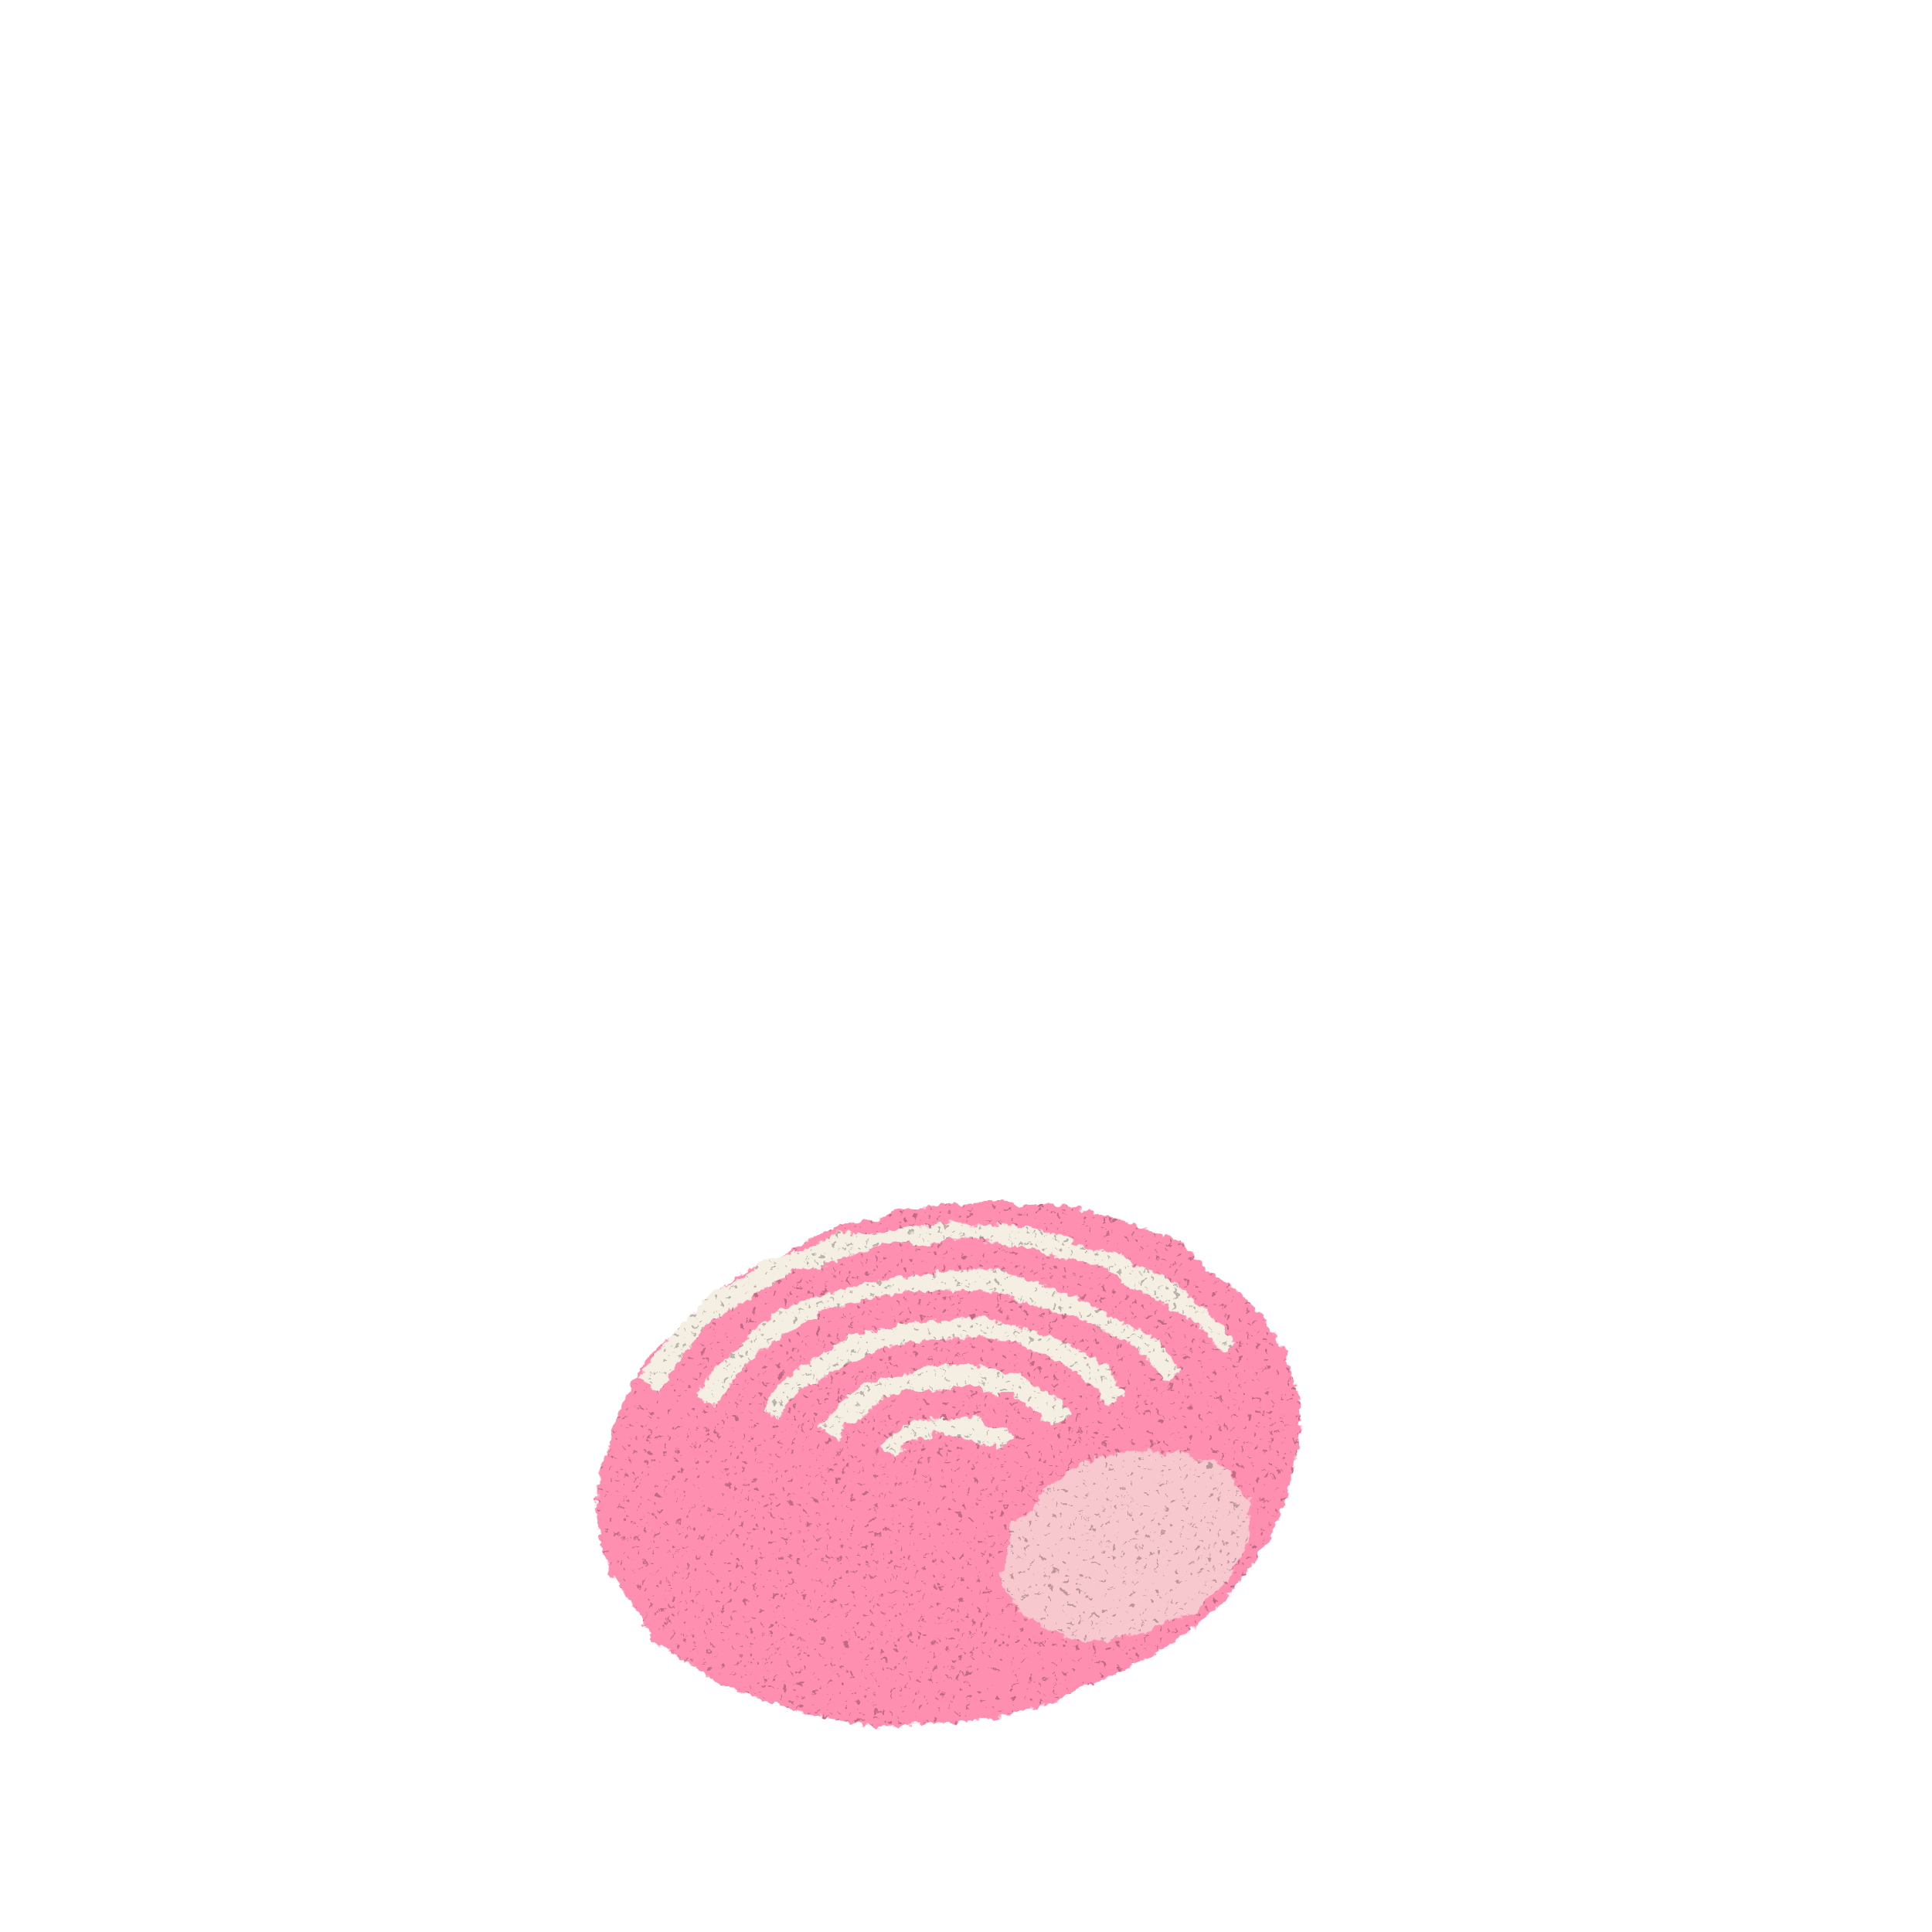
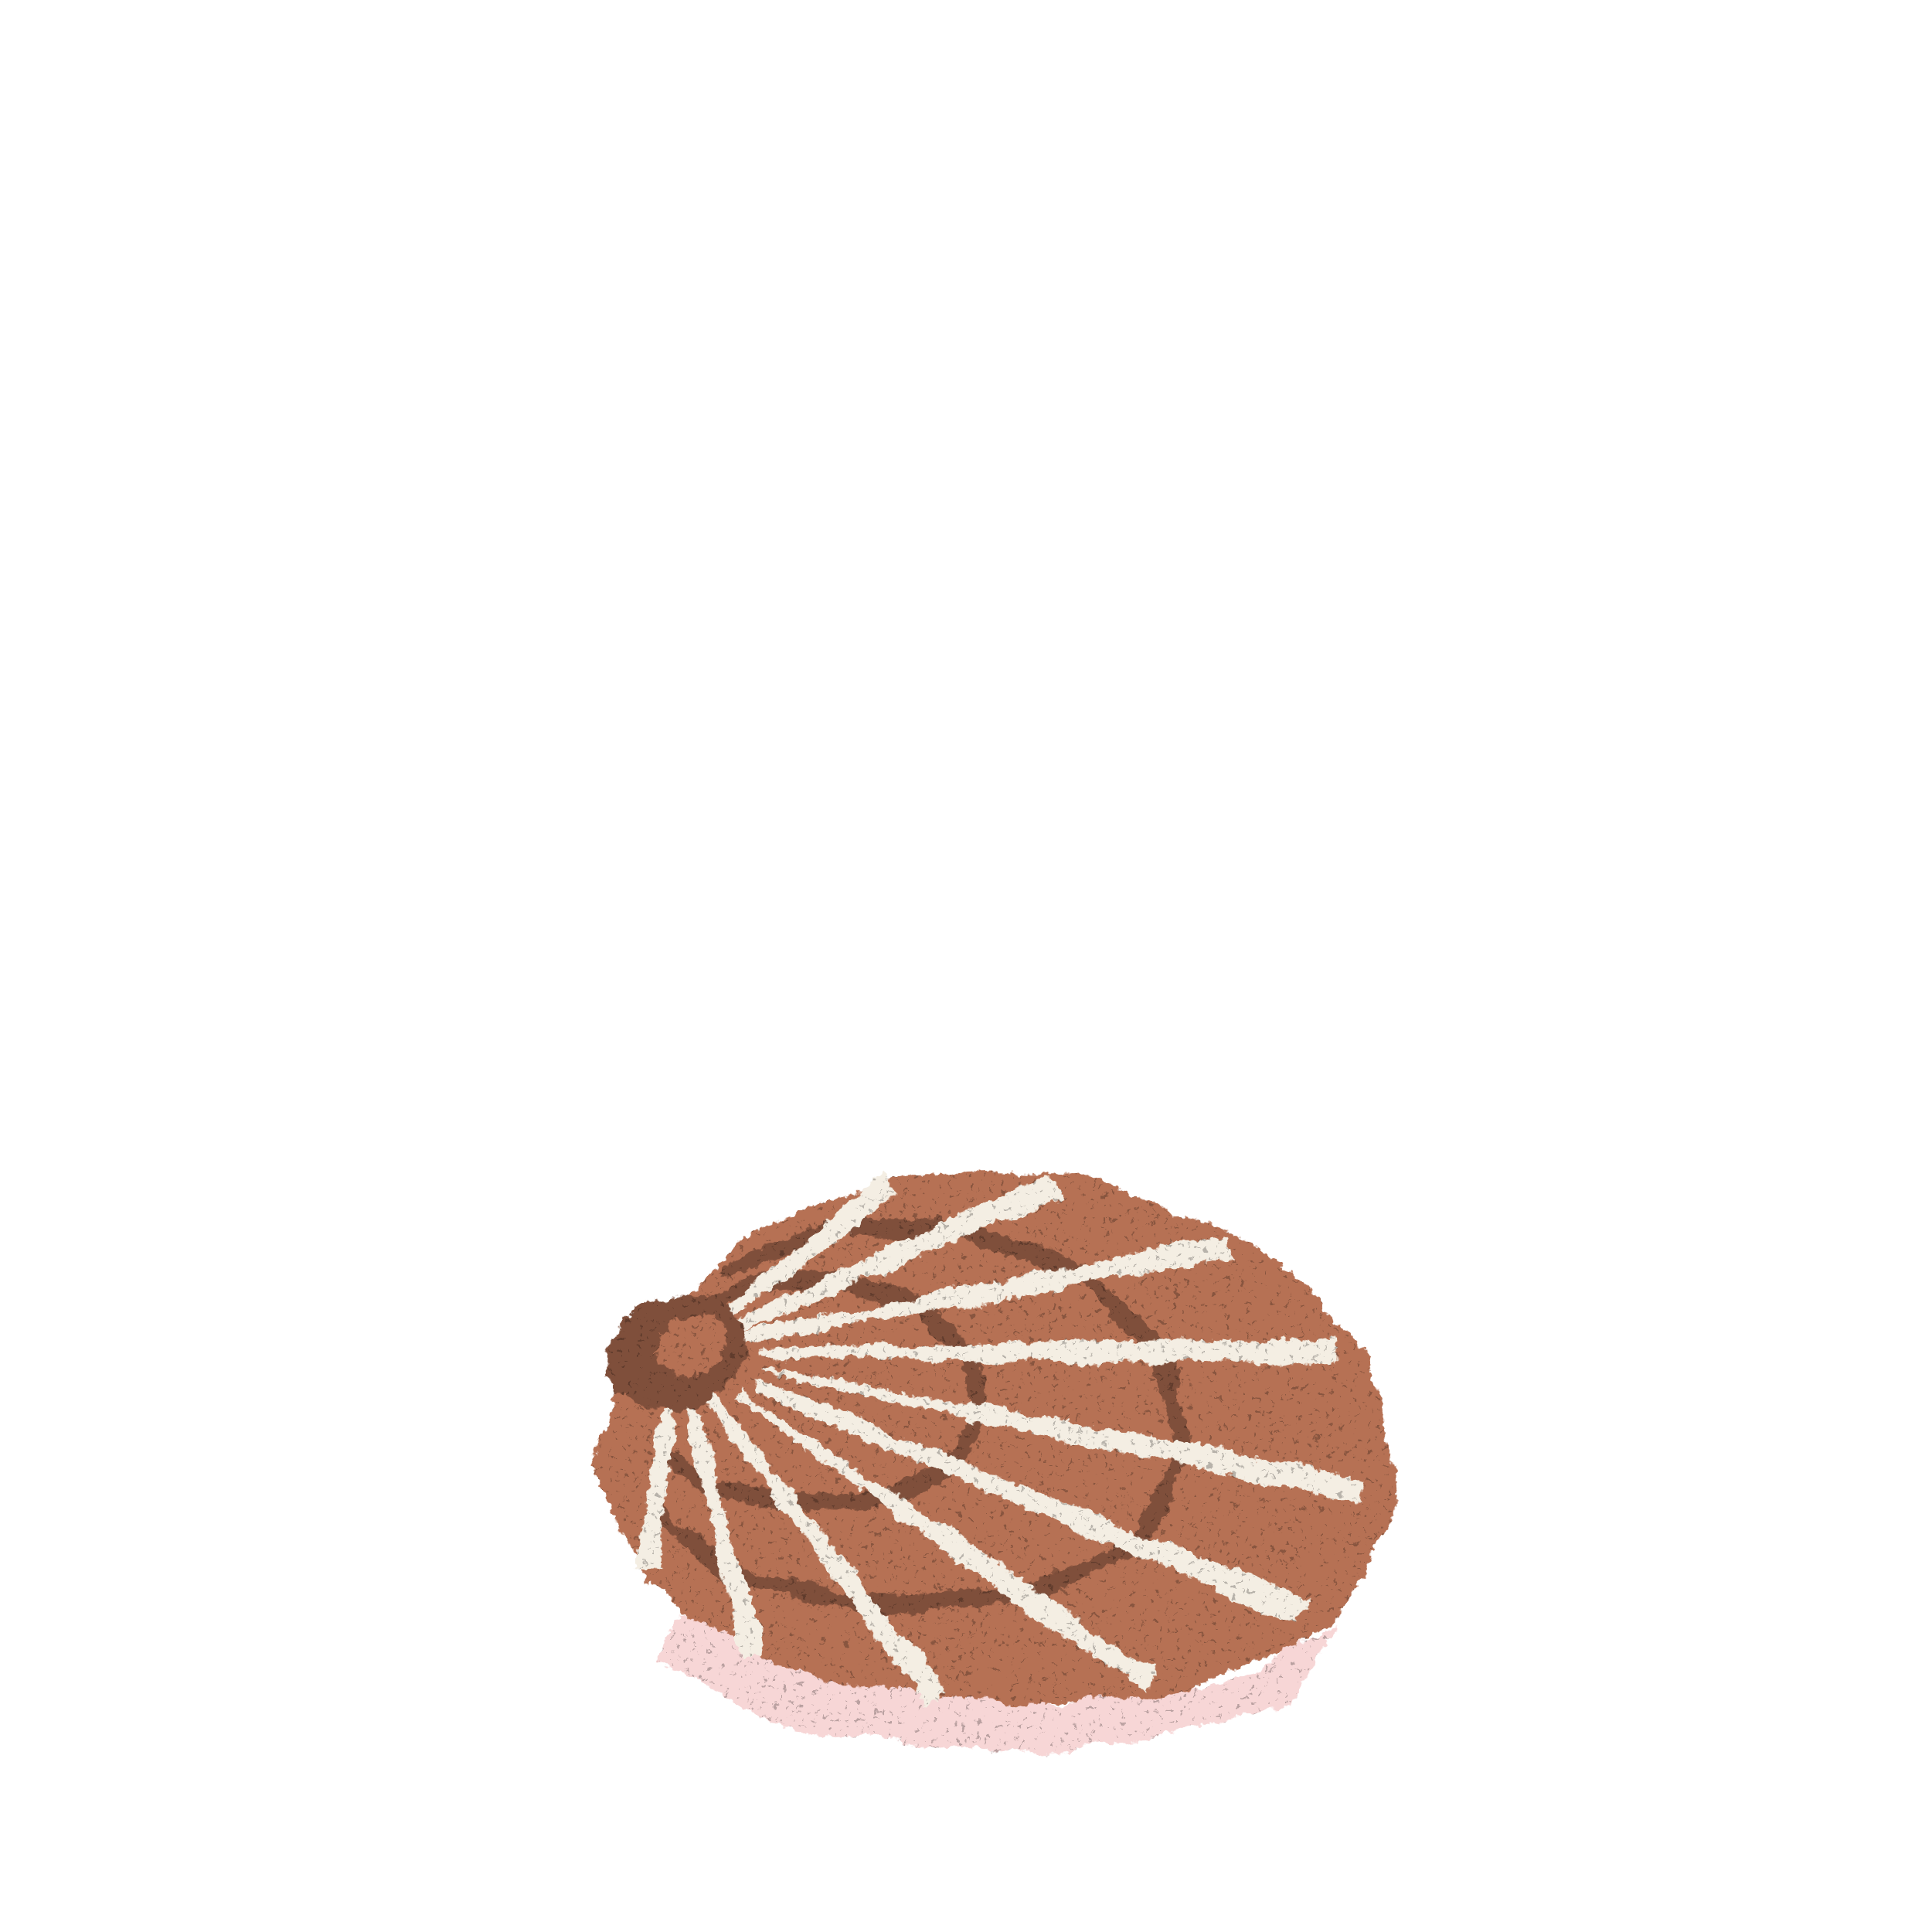
<svg xmlns="http://www.w3.org/2000/svg" preserveAspectRatio="none" overflow="visible" style="display: block;" width="240" height="240" viewBox="0 0 240 240" fill="none">
  <defs>
    <filter id="g_concha_concha" x="-20" y="-20" width="280" height="280" filterUnits="userSpaceOnUse" color-interpolation-filters="sRGB">
      <feFlood flood-opacity="0" result="BackgroundImageFix" />
      <feBlend mode="normal" in="SourceGraphic" in2="BackgroundImageFix" result="shape" />
      <feTurbulence type="fractalNoise" baseFrequency="1.667 1.667" stitchTiles="stitch" numOctaves="3" result="noise" seed="0" />
      <feColorMatrix in="noise" type="luminanceToAlpha" result="alphaNoise" />
      <feComponentTransfer in="alphaNoise" result="coloredNoise1">
        <feFuncA type="discrete" tableValues="0 0 0 0 0 0 0 0 0 0 0 0 0 0 1 1 1 1 1 1 1 1 1 1 1 1 1 1 1 1 1 1 1 1 1 0 0 0 0 0 0 0 0 0 0 0 0 0 0 0 0 0 0 0 0 0 0 0 0 0 0 0 0 0 0 0 0 0 0 0 0 0 0 0 0 0 0 0 0 0 0 0 0 0 0 0 0 0 0 0 0 0 0 0 0 0 0 0 0 0 " />
      </feComponentTransfer>
      <feComposite operator="in" in2="shape" in="coloredNoise1" result="noise1Clipped" />
      <feFlood flood-color="rgba(0, 0, 0, 0.25)" result="color1Flood" />
      <feComposite operator="in" in2="noise1Clipped" in="color1Flood" result="color1" />
      <feMerge result="effect1_noise">
        <feMergeNode in="shape" />
        <feMergeNode in="color1" />
      </feMerge>
      <feTurbulence type="fractalNoise" baseFrequency="0.999 0.999" numOctaves="3" seed="0" />
      <feDisplacementMap in="effect1_noise" scale="1.2" xChannelSelector="R" yChannelSelector="G" result="displacedImage" />
      <feMerge result="effect2_texture">
        <feMergeNode in="displacedImage" />
      </feMerge>
    </filter>
  </defs>
  <g filter="url(#g_concha_concha)">
-     <path d="M161.4 173.3L161.6 177.2L160.9 181.8L159.5 187.0L157.3 191.7L154.7 195.6L151.2 199.7L146.3 203.7L141.9 206.3L139.2 207.7L136.2 208.9L133.5 210.0L130.7 211.7L127.8 212.3L124.1 213.3L121.0 213.7L118.0 214.1L115.9 214.0L112.5 214.3L109.0 214.5L105.8 214.1L100.2 212.9L95.3 211.4L89.8 209.5L85.7 206.7L81.1 203.8L79.0 199.8L75.9 195.7L74.5 191.7L74.0 186.3L74.9 181.6L76.2 176.8L78.0 173.0L80.7 168.1L84.9 164.8L88.7 160.6L94.4 156.8L96.6 156.4L99.2 154.7L102.5 153.0L104.9 151.9L108.7 151.7L111.1 150.2L114.7 150.2L117.5 149.4L120.1 149.6L124.2 148.9L126.5 149.8L129.9 149.5L135.7 150.4L140.8 152.1L146.5 154.1L150.1 157.8L154.1 160.7L157.1 164.0L159.7 168.0Z" fill="#FF8FB1" />
-     <path d="M81.9 173.2L84.7 168.4L88.4 164.1L93.2 161.3L95.3 159.9L98.8 157.7L101.2 157.5L104.6 156.4L107.6 155.3L111.1 154.2L114.8 154.7L117.6 154.0L121.6 153.9L125.0 154.7L128.1 155.0L131.5 156.4L134.3 156.5L137.9 157.7L139.9 159.7L143.3 161.2L148.3 164.1L151.8 167.9L153.7 166.8L149.8 162.9L146.9 160.1L144.8 158.6L141.5 157.5L138.6 155.5L135.0 155.2L132.5 153.7L128.6 152.7L125.1 152.1L121.6 152.3L118.3 151.7L114.0 152.3L111.4 152.7L107.5 153.4L104.1 153.0L100.9 154.9L97.3 156.0L94.4 156.8L92.0 159.0L88.6 160.3L86.5 162.6L82.2 167.2L79.3 171.2Z" fill="#F4EEE3" />
-     <path d="M88.8 174.7L91.3 171.2L93.8 168.3L98.6 165.1L102.3 162.8L107.2 161.5L112.6 160.5L118.3 160.3L123.4 160.4L128.2 162.1L133.8 163.7L138.0 165.6L141.4 167.6L145.2 171.9L146.6 170.2L143.8 166.6L138.8 163.9L134.4 161.5L129.6 159.6L124.2 157.9L118.5 157.8L112.6 158.7L106.8 159.5L101.6 161.0L96.4 162.9L93.2 166.0L89.2 169.7L86.5 173.2Z" fill="#F4EEE3" />
-     <path d="M96.8 176.4L97.8 174.1L100.1 172.3L103.4 170.5L106.5 168.9L110.0 167.3L114.1 166.6L117.6 166.3L121.7 166.0L126.0 166.8L129.4 168.1L132.4 169.7L135.9 172.2L137.6 174.8L139.6 173.1L137.4 169.7L134.6 168.1L130.5 166.0L126.4 164.8L122.4 163.7L118.2 164.0L113.5 164.3L109.3 165.1L105.6 165.8L101.8 168.4L98.6 170.5L95.9 172.9L94.8 175.2Z" fill="#F4EEE3" />
-     <path d="M104.2 179.1L105.0 176.9L106.7 176.4L108.2 175.0L109.9 173.6L112.5 172.8L115.5 172.7L118.0 172.6L120.4 171.9L123.1 173.1L125.8 173.1L127.4 174.3L129.5 176.3L130.8 176.9L133.1 176.0L131.3 173.5L128.6 172.2L126.9 170.9L123.4 170.2L121.2 169.6L118.5 169.6L115.2 169.6L112.0 170.9L110.1 171.1L107.0 172.0L104.6 173.9L103.2 175.8L101.8 177.2Z" fill="#F4EEE3" />
-     <path d="M111.3 181.2L112.2 180.2L112.2 179.2L113.2 178.7L114.0 178.8L115.5 178.9L116.3 177.8L117.6 178.1L118.9 178.6L120.6 179.0L121.4 179.3L122.4 179.5L123.8 179.5L123.9 179.9L125.9 178.6L125.0 177.3L123.2 177.4L122.2 177.1L121.2 175.8L119.8 176.2L118.0 176.3L116.9 176.2L115.4 176.4L113.6 176.4L112.3 177.0L111.0 178.1L110.6 178.3L109.1 179.7Z" fill="#F4EEE3" />
-     <path d="M155.3 186.2L155.2 187.5L155.2 189.9L155.2 190.8L154.2 193.5L153.4 194.6L152.7 196.1L151.0 197.6L149.6 199.1L148.3 200.8L145.4 201.2L143.2 202.3L141.8 203.0L138.9 203.3L136.8 203.9L135.4 203.8L133.0 203.8L131.2 202.6L129.8 202.3L128.3 201.1L126.7 200.3L125.7 198.4L124.6 197.3L124.1 195.4L124.7 194.7L125.0 192.6L125.7 190.9L125.7 189.1L127.7 188.2L129.1 186.1L130.0 184.8L132.2 183.5L133.7 182.1L136.4 181.1L138.1 180.7L140.3 180.2L143.2 180.3L144.7 180.7L146.5 180.1L148.6 181.4L150.9 181.3L152.5 182.7L153.3 184.1L154.0 185.1Z" fill="#F8C8CF" />
+     <path d="M78.3 170.5L80.1 167.5L81.7 165.2L83.6 163.5L85.5 161.3L87.8 158.6L90.0 156.4L91.5 154.4L94.8 152.5L97.7 151.4L100.2 150.0L103.4 148.9L106.2 148.3L109.2 147.0L111.5 146.0L114.6 145.9L117.8 145.8L122.0 145.5L124.8 145.7L127.5 146.0L130.5 145.8L133.9 145.6L137.6 146.9L140.3 148.4L143.7 149.5L146.0 151.0L150.2 151.9L152.4 153.1L155.6 154.5L157.9 156.1L160.7 158.3L163.1 160.5L165.2 163.5L167.2 165.4L170.2 168.5L170.2 171.0L171.7 173.5L171.8 177.5L172.4 180.2L173.5 182.6L173.6 185.6L172.8 189.4L170.6 191.9L169.5 195.6L167.5 198.5L165.5 202.0L163.6 202.8L160.0 204.8L157.5 205.7L154.6 206.9L151.3 208.1L149.2 209.2L145.5 211.4L142.6 211.3L139.4 211.0L136.7 211.2L133.5 211.4L130.0 211.7L127.2 212.5L124.2 212.4L121.6 213.0L118.0 213.2L114.9 212.9L112.3 211.6L108.9 210.6L106.2 210.9L102.9 209.3L99.9 209.6L97.0 209.0L94.1 207.6L91.8 206.2L88.9 204.4L86.7 202.1L84.5 200.1L82.8 197.7L80.2 196.4L79.0 193.0L77.0 190.3L75.8 187.2L74.9 185.1L73.4 182.0L74.4 179.0L75.9 176.1L76.5 172.7Z" fill="#B67154" />
+     <path d="M84.5 200.5L87.6 201.8L90.7 203.0L93.9 205.3L96.5 206.9L100.4 207.7L102.9 209.0L106.5 209.5L109.4 209.5L112.9 209.6L116.4 210.8L119.1 210.8L122.9 211.0L126.2 212.1L129.0 211.5L132.1 212.0L134.8 210.8L138.4 210.7L140.6 211.1L144.2 210.9L147.4 210.1L150.0 209.6L153.4 208.5L156.8 207.3L159.6 204.7L163.3 203.5L166.1 202.2L164.2 205.0L161.8 209.2L160.5 212.1L157.1 212.4L154.0 213.1L151.1 214.1L148.3 214.3L144.6 215.3L142.5 216.1L139.1 216.7L136.0 216.3L133.1 217.6L129.8 218.2L126.6 217.2L124.0 217.6L119.9 216.8L117.1 217.0L113.8 217.0L110.7 215.9L107.7 215.4L104.9 215.8L100.7 215.5L98.4 214.8L95.1 213.5L92.4 212.3L90.5 210.9L87.4 208.9L84.7 207.8L81.7 206.4L82.6 203.5Z" fill="#F7D6D6" />
+     <path d="M87.3 163.4L92.3 161.2L95.9 160.3L100.0 160.3L105.1 160.4L107.3 161.4L110.2 162.3L113.9 162.9L115.9 166.2L119.4 168.2L120.1 172.4L120.7 175.8L119.3 178.5L117.7 181.3L113.9 183.1L109.9 184.9L106.4 185.6L102.2 185.5L98.2 185.5L95.3 184.9L91.6 184.1L88.2 184.3L85.4 181.5L82.7 179.2L81.4 180.7L84.9 183.7L88.0 186.0L91.7 186.3L94.5 187.3L98.2 187.8L101.7 187.4L103.8 187.6L107.5 187.4L110.3 187.0L113.5 186.0L116.2 184.6L118.9 182.9L121.2 179.0L122.5 175.7L122.4 171.1L121.0 167.5L118.1 164.4L114.6 161.2L111.1 159.5L108.3 159.2L104.8 158.0L101.7 157.7L98.4 158.0L95.1 157.9L92.9 158.6L90.2 160.4L87.4 161.3Z" fill="#7F4F3B" />
+     <path d="M89.5 158.9L93.7 157.4L97.3 156.2L99.8 155.0L103.4 153.1L107.3 153.6L111.0 154.1L114.8 153.9L118.6 153.2L121.7 155.0L124.8 156.0L127.4 156.6L130.4 158.0L134.2 159.0L136.5 161.1L138.2 164.0L141.2 166.5L142.9 168.6L143.6 171.8L144.7 174.7L145.6 178.0L145.9 181.0L143.9 184.4L142.0 187.7L141.1 191.0L137.1 192.8L134.3 194.2L130.4 195.5L126.6 197.1L123.7 197.4L120.2 197.4L117.1 197.5L114.8 198.2L111.2 198.0L107.4 197.9L104.6 198.3L101.6 196.7L98.5 196.1L94.2 195.7L91.4 194.5L89.5 192.7L86.6 190.4L83.8 189.3L82.4 186.9L80.0 188.0L82.6 190.0L85.8 192.7L87.5 194.6L90.5 197.0L94.0 197.3L97.8 198.0L100.8 199.4L103.9 199.4L108.3 200.8L110.7 200.5L113.9 200.5L117.2 199.5L120.7 199.8L124.7 199.1L127.9 199.1L130.5 198.1L133.2 196.8L136.2 194.9L139.4 193.9L141.6 193.1L143.9 189.6L145.4 187.0L146.1 183.2L148.1 180.6L147.6 177.0L146.2 174.0L146.4 170.2L145.7 167.6L142.5 164.5L140.0 162.3L137.0 159.7L135.4 157.8L132.0 156.0L129.1 154.5L125.7 154.0L122.0 152.5L119.1 151.8L116.1 151.2L113.2 151.5L110.0 151.4L106.4 151.3L103.0 151.8L100.7 152.5L97.8 154.0L95.4 154.5L91.6 156.5L89.7 157.4Z" fill="#7F4F3B" />
+     <path d="M87.5 166.2L89.9 164.3L92.8 162.1L96.1 159.8L98.6 158.6L101.2 156.0L103.3 154.8L106.1 152.7L109.0 149.9L111.5 148.2L109.7 145.5L107.1 148.0L104.3 150.4L102.0 152.5L100.0 154.5L97.2 156.6L94.1 158.7L92.4 160.8L89.6 163.1L87.0 165.3Z" fill="#F4EEE3" />
+     <path d="M90.7 166.2L93.3 164.8L95.7 163.8L98.4 163.0L101.5 161.7L104.2 160.6L107.0 158.5L110.0 158.4L112.7 156.9L115.3 155.3L118.0 154.5L121.5 152.8L123.6 151.7L127.0 151.4L129.5 149.6L132.3 149.0L130.5 146.0L128.4 146.8L125.2 148.0L122.3 149.6L119.9 150.3L117.2 151.7L114.2 153.6L111.1 154.2L108.7 155.8L105.7 157.2L103.0 158.3L100.5 160.1L98.0 160.7L95.0 162.1L92.5 163.3L89.9 164.9Z" fill="#F4EEE3" />
+     <path d="M92.3 166.7L95.3 166.5L98.5 165.9L102.2 165.4L104.2 164.7L107.8 163.9L111.1 163.7L113.6 163.2L116.5 162.6L120.0 162.4L123.0 162.1L125.6 161.2L129.1 160.7L131.3 160.5L135.1 159.0L137.6 158.5L141.2 158.4L143.8 157.9L147.2 157.7L149.6 156.8L153.2 156.5L152.4 153.6L149.0 154.0L146.1 154.1L143.1 155.2L140.7 155.6L136.9 156.8L134.6 157.3L130.8 157.8L128.3 157.8L125.0 159.3L122.2 159.4L119.7 159.6L116.5 160.2L113.5 161.5L110.6 161.8L107.5 163.0L104.5 163.0L101.8 163.3L98.5 163.9L95.2 164.5L92.3 165.3Z" fill="#F4EEE3" />
+     <path d="M94.1 168.4L97.0 169.1L100.3 168.5L104.1 168.7L106.7 168.4L109.6 168.7L112.5 168.6L116.0 169.3L119.3 168.7L122.4 169.6L125.6 169.2L128.0 168.7L131.2 169.1L134.5 169.7L137.4 169.3L140.6 169.0L144.5 169.6L146.5 168.8L150.0 169.1L153.7 168.9L156.2 169.5L159.1 169.5L162.6 169.4L166.0 169.5L166.0 166.1L162.5 166.6L159.0 166.1L156.2 166.9L152.8 166.5L149.8 166.6L147.3 166.3L143.5 166.4L141.3 166.8L137.6 166.6L134.2 166.4L131.5 166.6L128.0 166.9L125.9 166.7L122.2 167.1L119.4 167.2L116.0 167.2L112.4 167.5L109.5 166.8L106.9 167.2L103.7 167.1L100.7 167.4L97.0 167.4L94.6 167.6Z" fill="#F4EEE3" />
+     <path d="M95.1 170.4L98.1 171.3L100.8 172.1L103.8 172.5L106.4 173.1L109.9 174.0L112.9 174.7L115.7 174.9L118.5 175.6L121.6 177.1L124.8 177.1L127.5 177.9L130.8 178.6L133.3 179.6L136.7 180.0L138.9 180.3L142.2 181.0L145.2 181.1L147.8 181.9L151.4 183.2L153.8 183.4L156.7 184.7L159.9 184.6L163.2 185.3L165.8 186.4L169.0 186.6L169.4 183.9L166.9 183.4L163.7 182.5L161.3 181.6L157.9 181.7L155.1 180.9L152.2 179.9L149.3 179.3L145.9 179.0L142.4 178.3L139.6 177.8L137.1 177.7L133.6 176.8L131.0 175.9L128.4 176.2L124.8 174.9L122.4 174.3L119.3 174.4L115.7 173.7L113.1 173.4L109.7 172.6L106.4 171.8L103.6 171.2L101.1 171.0L97.8 170.3L94.7 169.8Z" fill="#F4EEE3" />
+     <path d="M93.9 173.0L96.7 174.2L99.4 175.4L101.8 176.7L105.1 177.6L107.2 178.9L110.1 180.2L113.8 181.3L116.7 182.6L118.7 183.4L121.9 185.0L124.7 186.2L127.4 187.2L130.3 188.4L132.6 189.7L135.4 191.3L138.2 191.9L141.1 193.4L144.5 194.3L146.7 195.4L150.3 196.9L152.5 198.5L155.2 199.8L157.9 200.9L160.8 201.4L162.9 198.9L159.6 197.5L156.6 196.0L154.3 195.1L151.5 194.2L148.5 193.1L145.1 191.5L142.3 191.3L139.2 189.9L137.1 188.4L133.9 187.1L131.5 186.4L127.9 185.0L125.7 184.2L122.2 182.7L119.7 181.6L117.4 180.4L113.5 179.0L111.0 178.7L108.7 176.9L105.5 175.5L102.6 174.4L100.1 173.7L97.4 172.5L93.7 171.2Z" fill="#F4EEE3" />
+     <path d="M91.0 173.7L93.5 175.1L96.4 177.1L98.7 179.0L101.0 180.8L103.6 182.4L106.4 184.7L109.1 186.0L111.5 188.9L114.2 190.0L116.8 192.2L118.7 194.1L121.1 195.3L123.8 197.3L126.6 199.7L129.0 201.6L132.1 203.3L134.0 204.5L137.1 206.6L139.8 207.9L142.5 210.2L143.7 207.0L141.0 206.3L138.2 204.3L135.5 202.8L133.8 200.9L130.5 198.5L128.2 197.1L125.7 195.5L122.8 193.1L120.4 191.6L118.3 189.5L115.2 188.7L112.7 186.5L110.4 184.9L107.3 183.6L104.3 180.8L101.8 179.3L99.4 178.0L96.6 176.1L93.9 174.5L92.2 172.2Z" fill="#F4EEE3" />
+     <path d="M87.7 174.0L89.4 176.4L91.0 179.3L93.3 181.9L95.3 184.1L96.2 186.7L98.6 188.9L100.8 192.0L102.1 194.1L103.5 196.5L105.8 198.7L107.2 201.2L109.5 204.3L111.0 206.4L113.7 209.0L114.8 212.2L117.4 210.2L115.6 207.0L114.0 204.6L111.4 202.8L109.3 199.8L107.5 197.8L106.4 195.1L103.9 192.9L101.8 189.7L99.7 188.0L98.7 185.0L96.2 183.2L94.5 180.4L93.0 178.4L90.1 174.9L88.5 172.8Z" fill="#F4EEE3" />
+     <path d="M85.0 172.8L85.4 176.0L85.7 179.3L86.3 182.2L87.7 185.6L88.2 187.8L88.9 190.7L88.9 193.8L90.2 197.3L91.1 200.5L91.3 203.6L92.2 206.0L94.6 205.6L94.7 202.3L93.5 199.7L93.0 196.8L91.4 193.9L90.8 190.9L90.0 187.6L89.0 184.8L88.8 181.3L87.8 178.2L86.8 175.6L85.6 172.7Z" fill="#F4EEE3" />
+     <path d="M82.6 171.4L82.7 174.7L81.4 177.9L81.1 181.5L80.4 184.6L80.3 187.9L79.5 191.0L78.8 194.8L82.2 195.0L82.1 191.3L82.2 187.9L82.9 184.3L83.3 181.0L84.0 178.4L83.5 174.7L84.6 172.0Z" fill="#F4EEE3" />
+     <path d="M92.4 164.5L92.7 165.8L92.7 167.0L93.0 168.2L92.1 169.3L91.7 170.0L91.5 171.2L90.6 171.4L90.0 172.3L88.6 173.2L87.4 174.4L86.6 175.1L84.8 175.0L84.2 175.5L83.0 174.9L81.6 175.0L80.4 174.9L78.9 174.3L78.1 173.7L77.8 173.0L76.3 173.4L76.1 172.0L75.1 170.8L75.5 170.0L75.5 168.8L75.2 167.6L75.7 166.8L76.2 166.3L77.0 165.6L77.3 163.8L78.0 163.6L79.0 162.3L80.4 161.4L81.6 161.6L83.0 161.6L84.2 161.2L85.1 160.5L86.3 161.1L87.3 160.7L88.4 161.0L90.1 161.9L90.4 162.1L91.2 163.6L91.7 164.2Z" fill="#7F4F3B" />
+     <path d="M90.1 165.8L90.3 165.9L90.1 166.6L90.1 167.5L89.9 168.0L89.5 167.9L89.7 169.0L89.7 168.7L89.0 169.7L88.0 170.1L88.1 170.5L86.9 170.6L86.5 171.0L86.3 170.1L85.8 171.0L84.5 171.1L83.8 171.0L83.7 169.8L83.4 169.9L82.2 169.4L81.8 169.4L81.8 169.5L81.6 168.1L81.1 168.3L81.2 168.1L81.9 167.1L81.9 166.3L82.5 165.8L81.9 165.6L83.1 165.6L83.0 164.4L83.6 163.8L84.3 163.7L84.6 164.0L85.9 163.7L85.8 163.9L86.8 163.4L87.2 163.8L87.7 163.1L88.3 163.5L88.5 163.5L89.6 164.0L90.1 164.8L90.4 165.2Z" fill="#B67154" />
  </g>
</svg>
